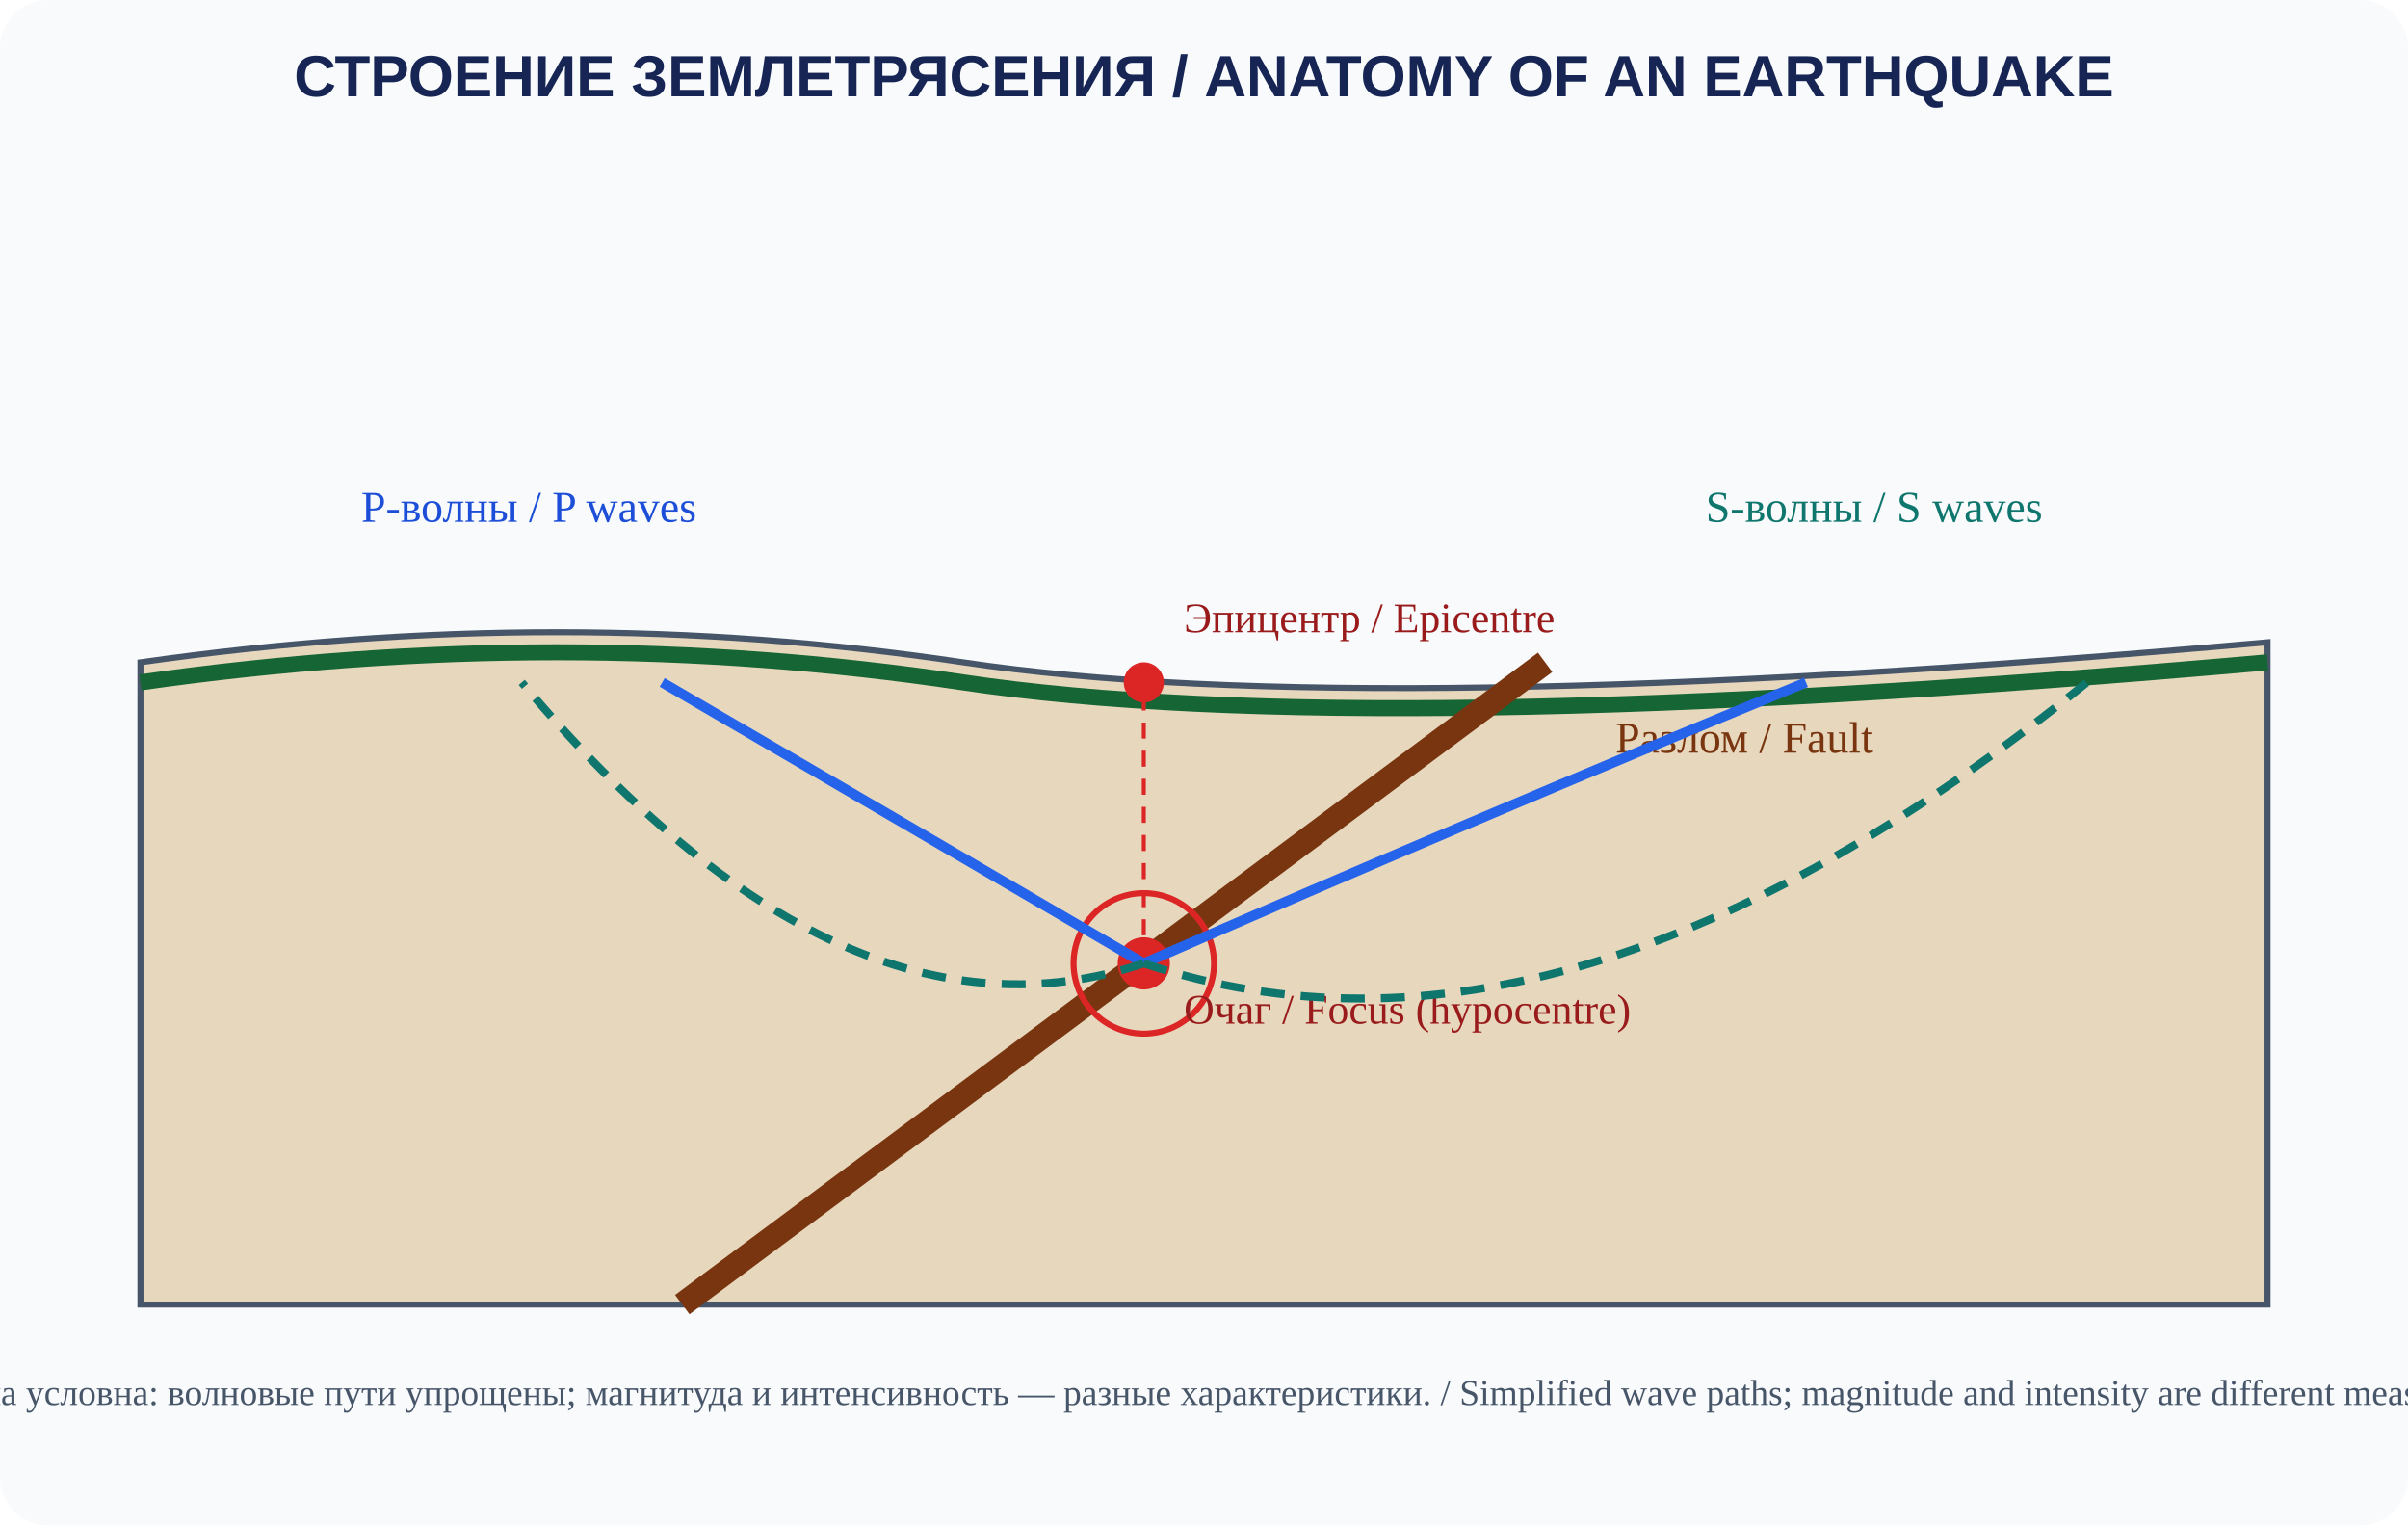
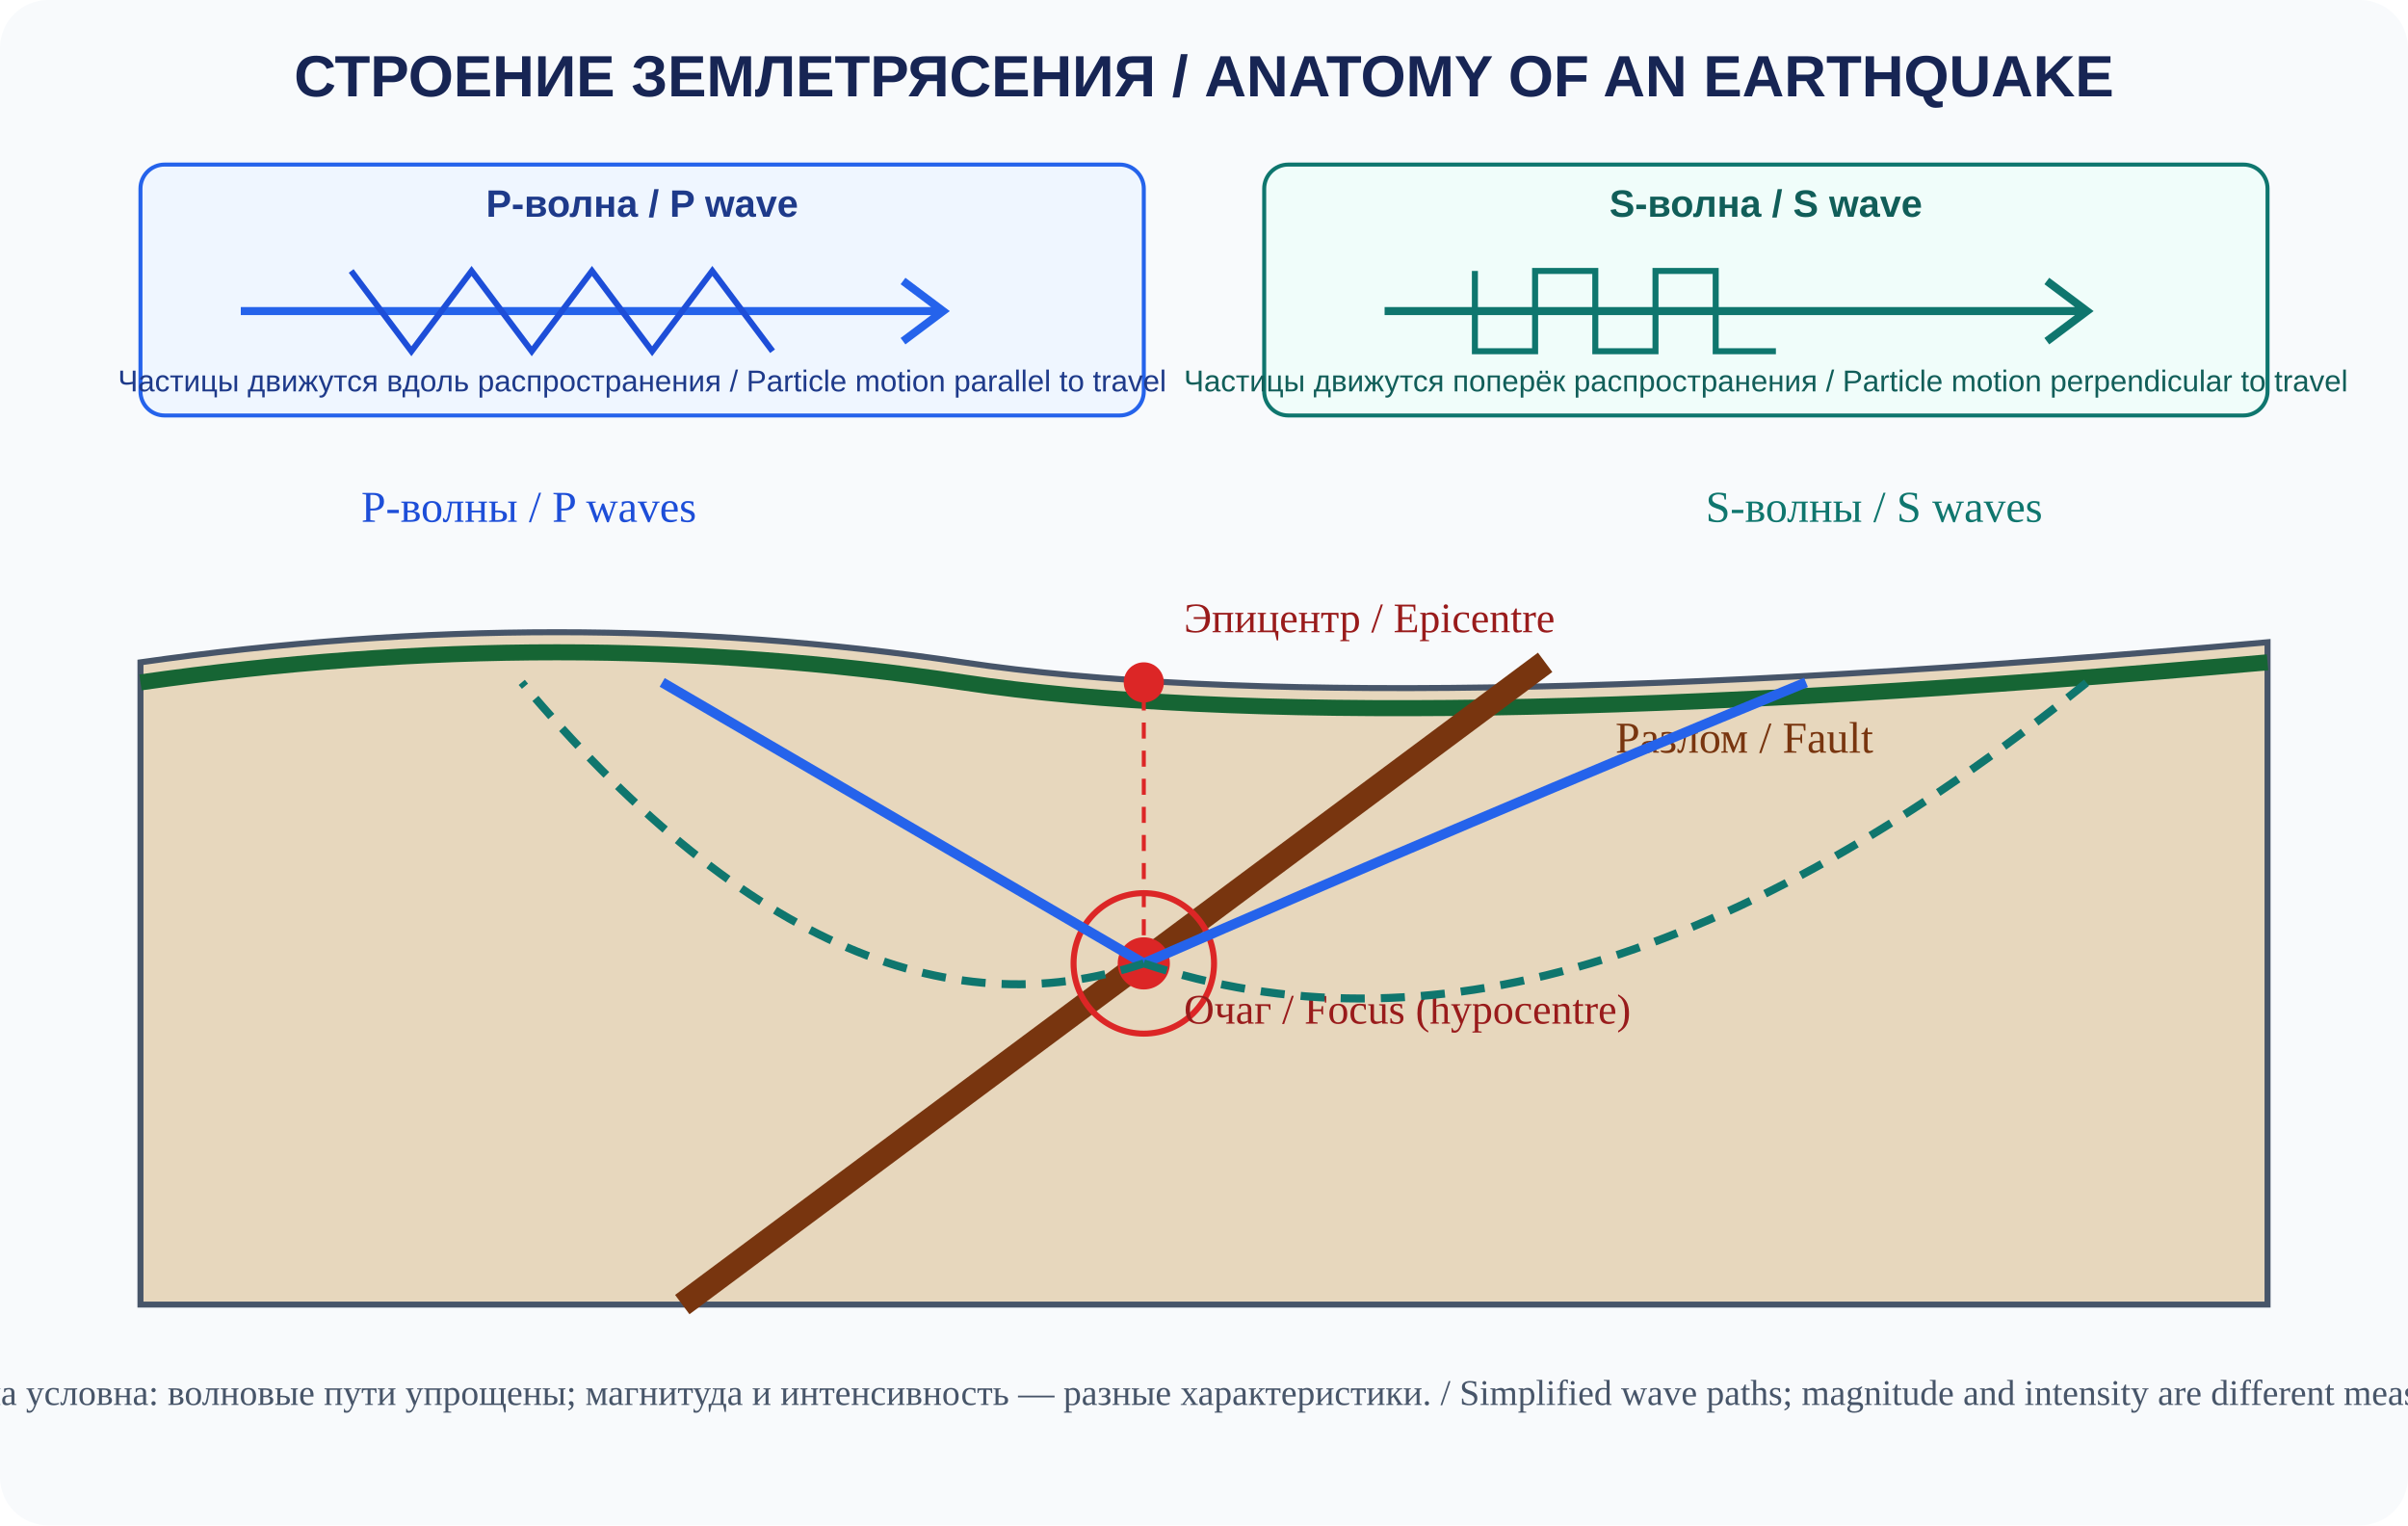
<svg xmlns="http://www.w3.org/2000/svg" viewBox="0 0 1200 760" role="img" aria-labelledby="title desc">
  <rect width="1200" height="760" rx="24" fill="#f8fafc" />
  <text x="600" y="48" text-anchor="middle" font-family="Arial,sans-serif" font-size="29" font-weight="700" fill="#172554">СТРОЕНИЕ ЗЕМЛЕТРЯСЕНИЯ / ANATOMY OF AN EARTHQUAKE</text>
+   <g font-family="Arial,sans-serif">
+     <rect x="70" y="82" width="500" height="125" rx="12" fill="#eff6ff" stroke="#2563eb" stroke-width="2" />
+     <text x="320" y="108" text-anchor="middle" font-size="19" font-weight="700" fill="#1e3a8a">P-волна / P wave</text>
+     <path d="M120 155 L470 155 M450 140 L470 155 L450 170" fill="none" stroke="#2563eb" stroke-width="4" />
+     <path d="M175 135 L205 175 L235 135 L265 175 L295 135 L325 175 L355 135 L385 175" fill="none" stroke="#1d4ed8" stroke-width="3" />
+     <text x="320" y="195" text-anchor="middle" font-size="15" fill="#1e3a8a">Частицы движутся вдоль распространения / Particle motion parallel to travel</text>
+     <rect x="630" y="82" width="500" height="125" rx="12" fill="#f0fdfa" stroke="#0f766e" stroke-width="2" />
+     <text x="880" y="108" text-anchor="middle" font-size="19" font-weight="700" fill="#115e59">S-волна / S wave</text>
+     <path d="M690 155 L1040 155 M1020 140 L1040 155 L1020 170" fill="none" stroke="#0f766e" stroke-width="4" />
+     <path d="M735 135 L735 175 L765 175 L765 135 L795 135 L795 175 L825 175 L825 135 L855 135 L855 175 L885 175" fill="none" stroke="#0f766e" stroke-width="3" />
+     <text x="880" y="195" text-anchor="middle" font-size="15" fill="#115e59">Частицы движутся поперёк распространения / Particle motion perpendicular to travel</text>
+   </g>
  <path d="M70 330 Q280 300 480 330 T1130 320 L1130 650 L70 650Z" fill="#e7d7bd" stroke="#475569" stroke-width="3" />
  <path d="M70 340 Q280 310 480 340 T1130 330" fill="none" stroke="#166534" stroke-width="8" />
  <path d="M340 650 L770 330" stroke="#78350f" stroke-width="12" />
  <text x="805" y="375" font-size="22" fill="#78350f">Разлом / Fault</text>
  <circle cx="570" cy="480" r="13" fill="#dc2626" />
  <circle cx="570" cy="480" r="35" fill="none" stroke="#dc2626" stroke-width="3" />
  <path d="M570 480 L570 340" stroke="#dc2626" stroke-width="2" stroke-dasharray="8 6" />
  <circle cx="570" cy="340" r="10" fill="#dc2626" />
  <text x="590" y="315" font-size="21" fill="#991b1b">Эпицентр / Epicentre</text>
  <text x="590" y="510" font-size="21" fill="#991b1b">Очаг / Focus (hypocentre)</text>
  <path d="M570 480 Q450 410 330 340 M570 480 Q730 410 900 340" fill="none" stroke="#2563eb" stroke-width="5" />
  <path d="M570 480 Q420 530 260 340 M570 480 Q780 550 1040 340" fill="none" stroke="#0f766e" stroke-width="4" stroke-dasharray="12 8" />
  <text x="180" y="260" font-size="22" fill="#1d4ed8">P-волны / P waves</text>
  <text x="850" y="260" font-size="22" fill="#0f766e">S-волны / S waves</text>
  <text x="600" y="700" text-anchor="middle" font-size="18" fill="#475569">Схема условна: волновые пути упрощены; магнитуда и интенсивность — разные характеристики. / Simplified wave paths; magnitude and intensity are different measures.</text>
</svg>
